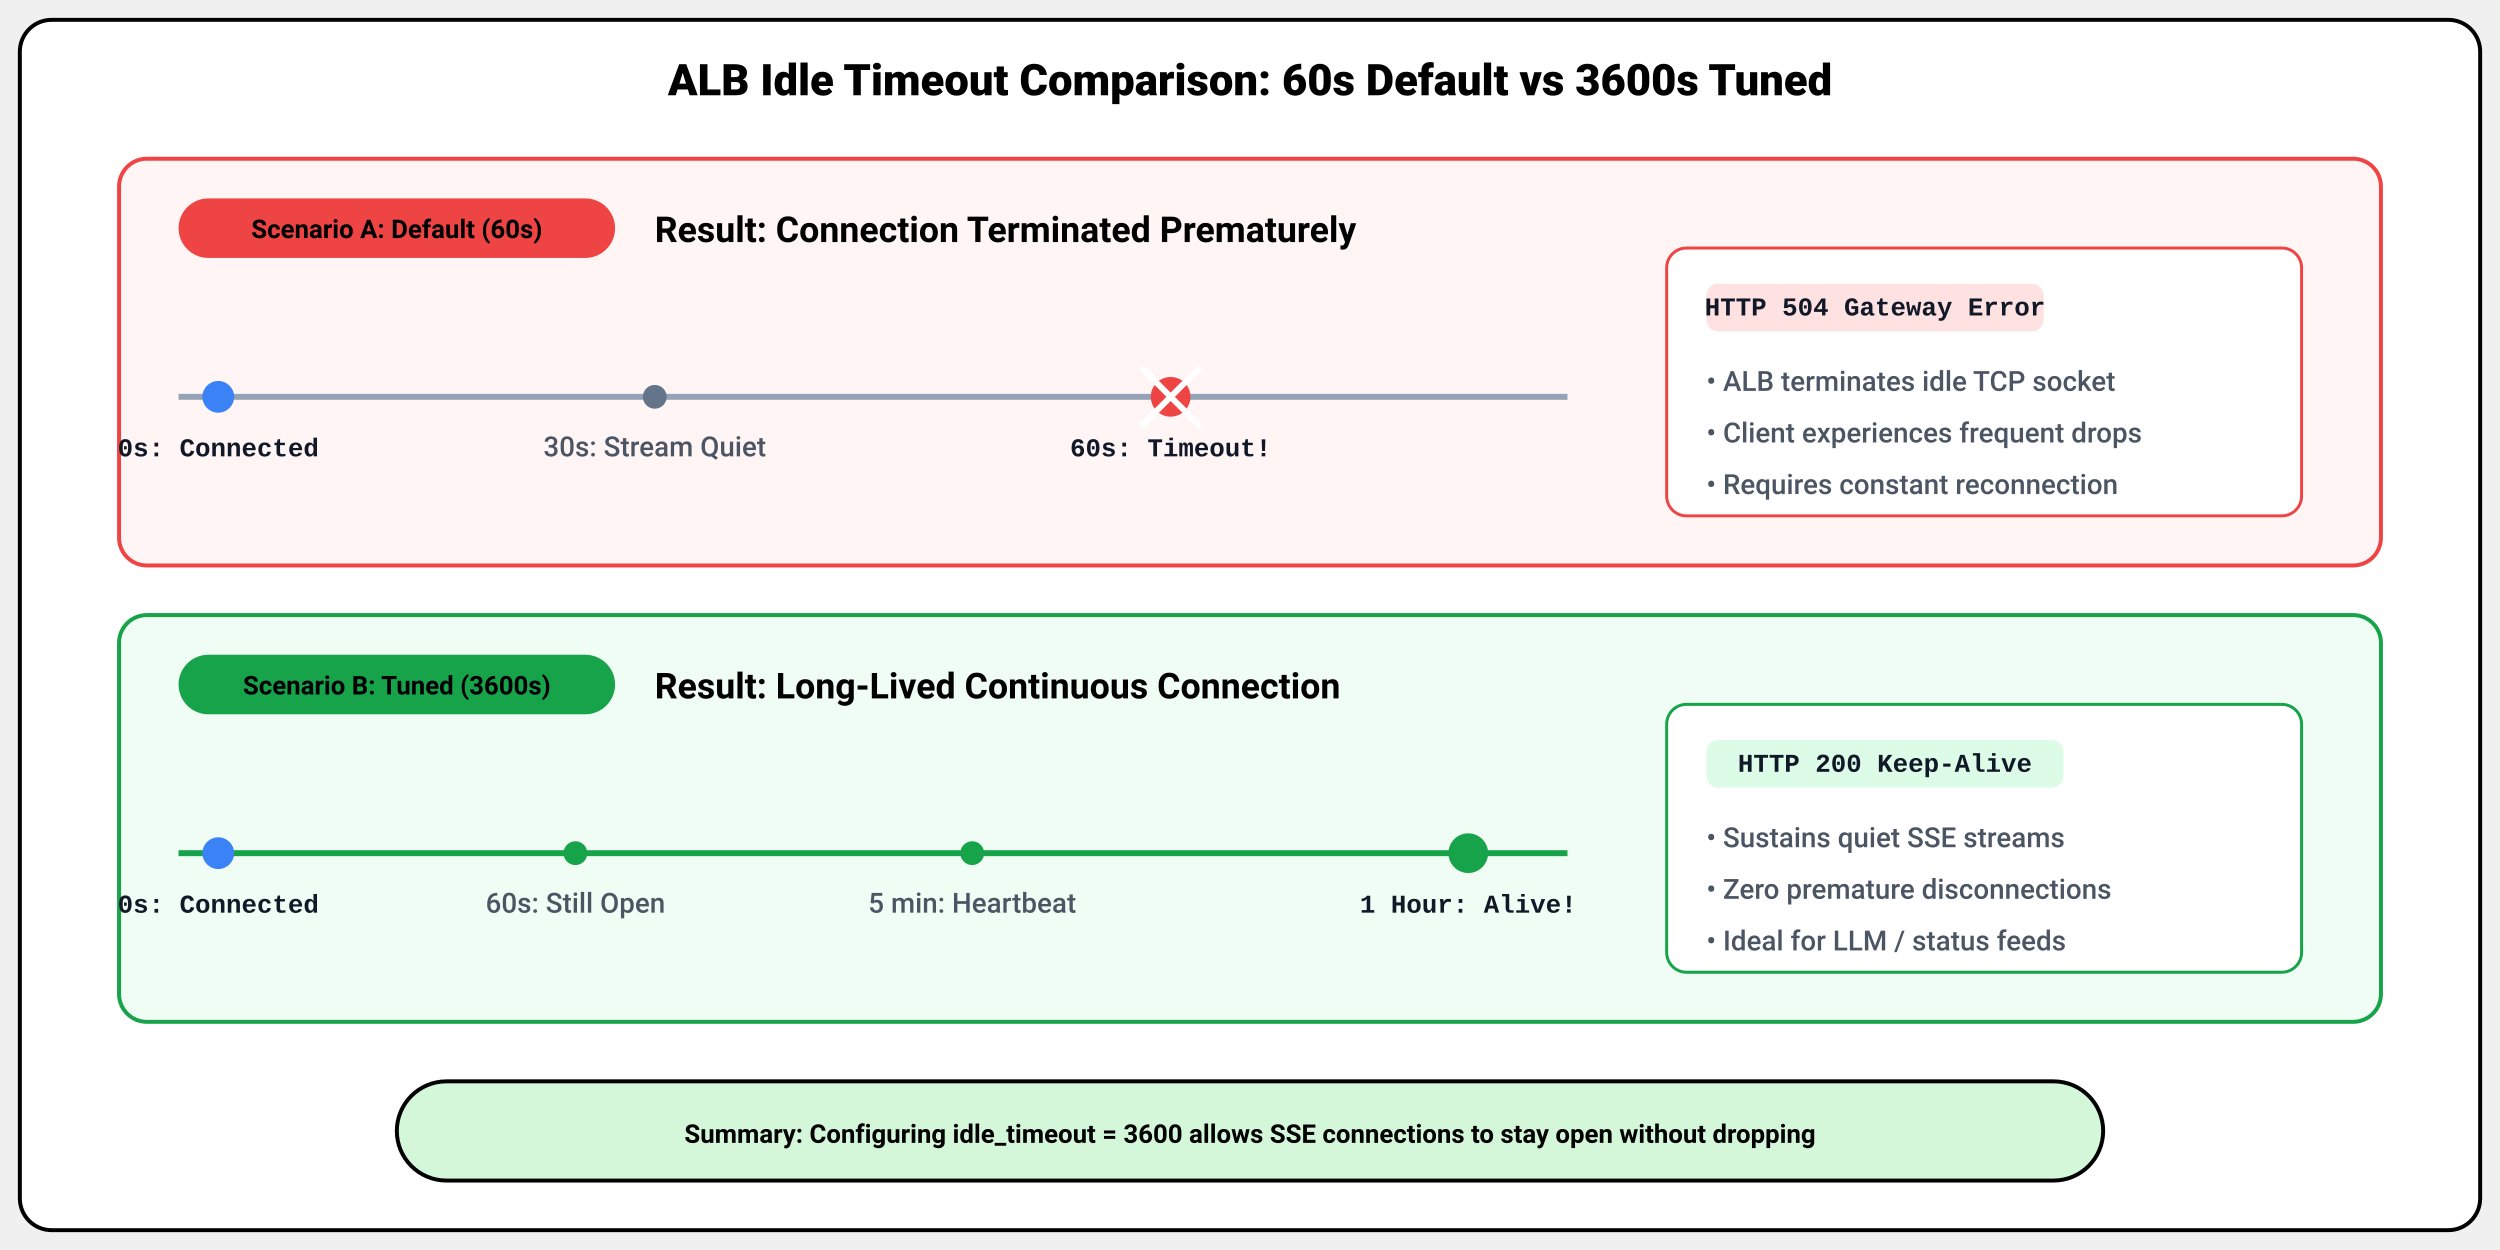
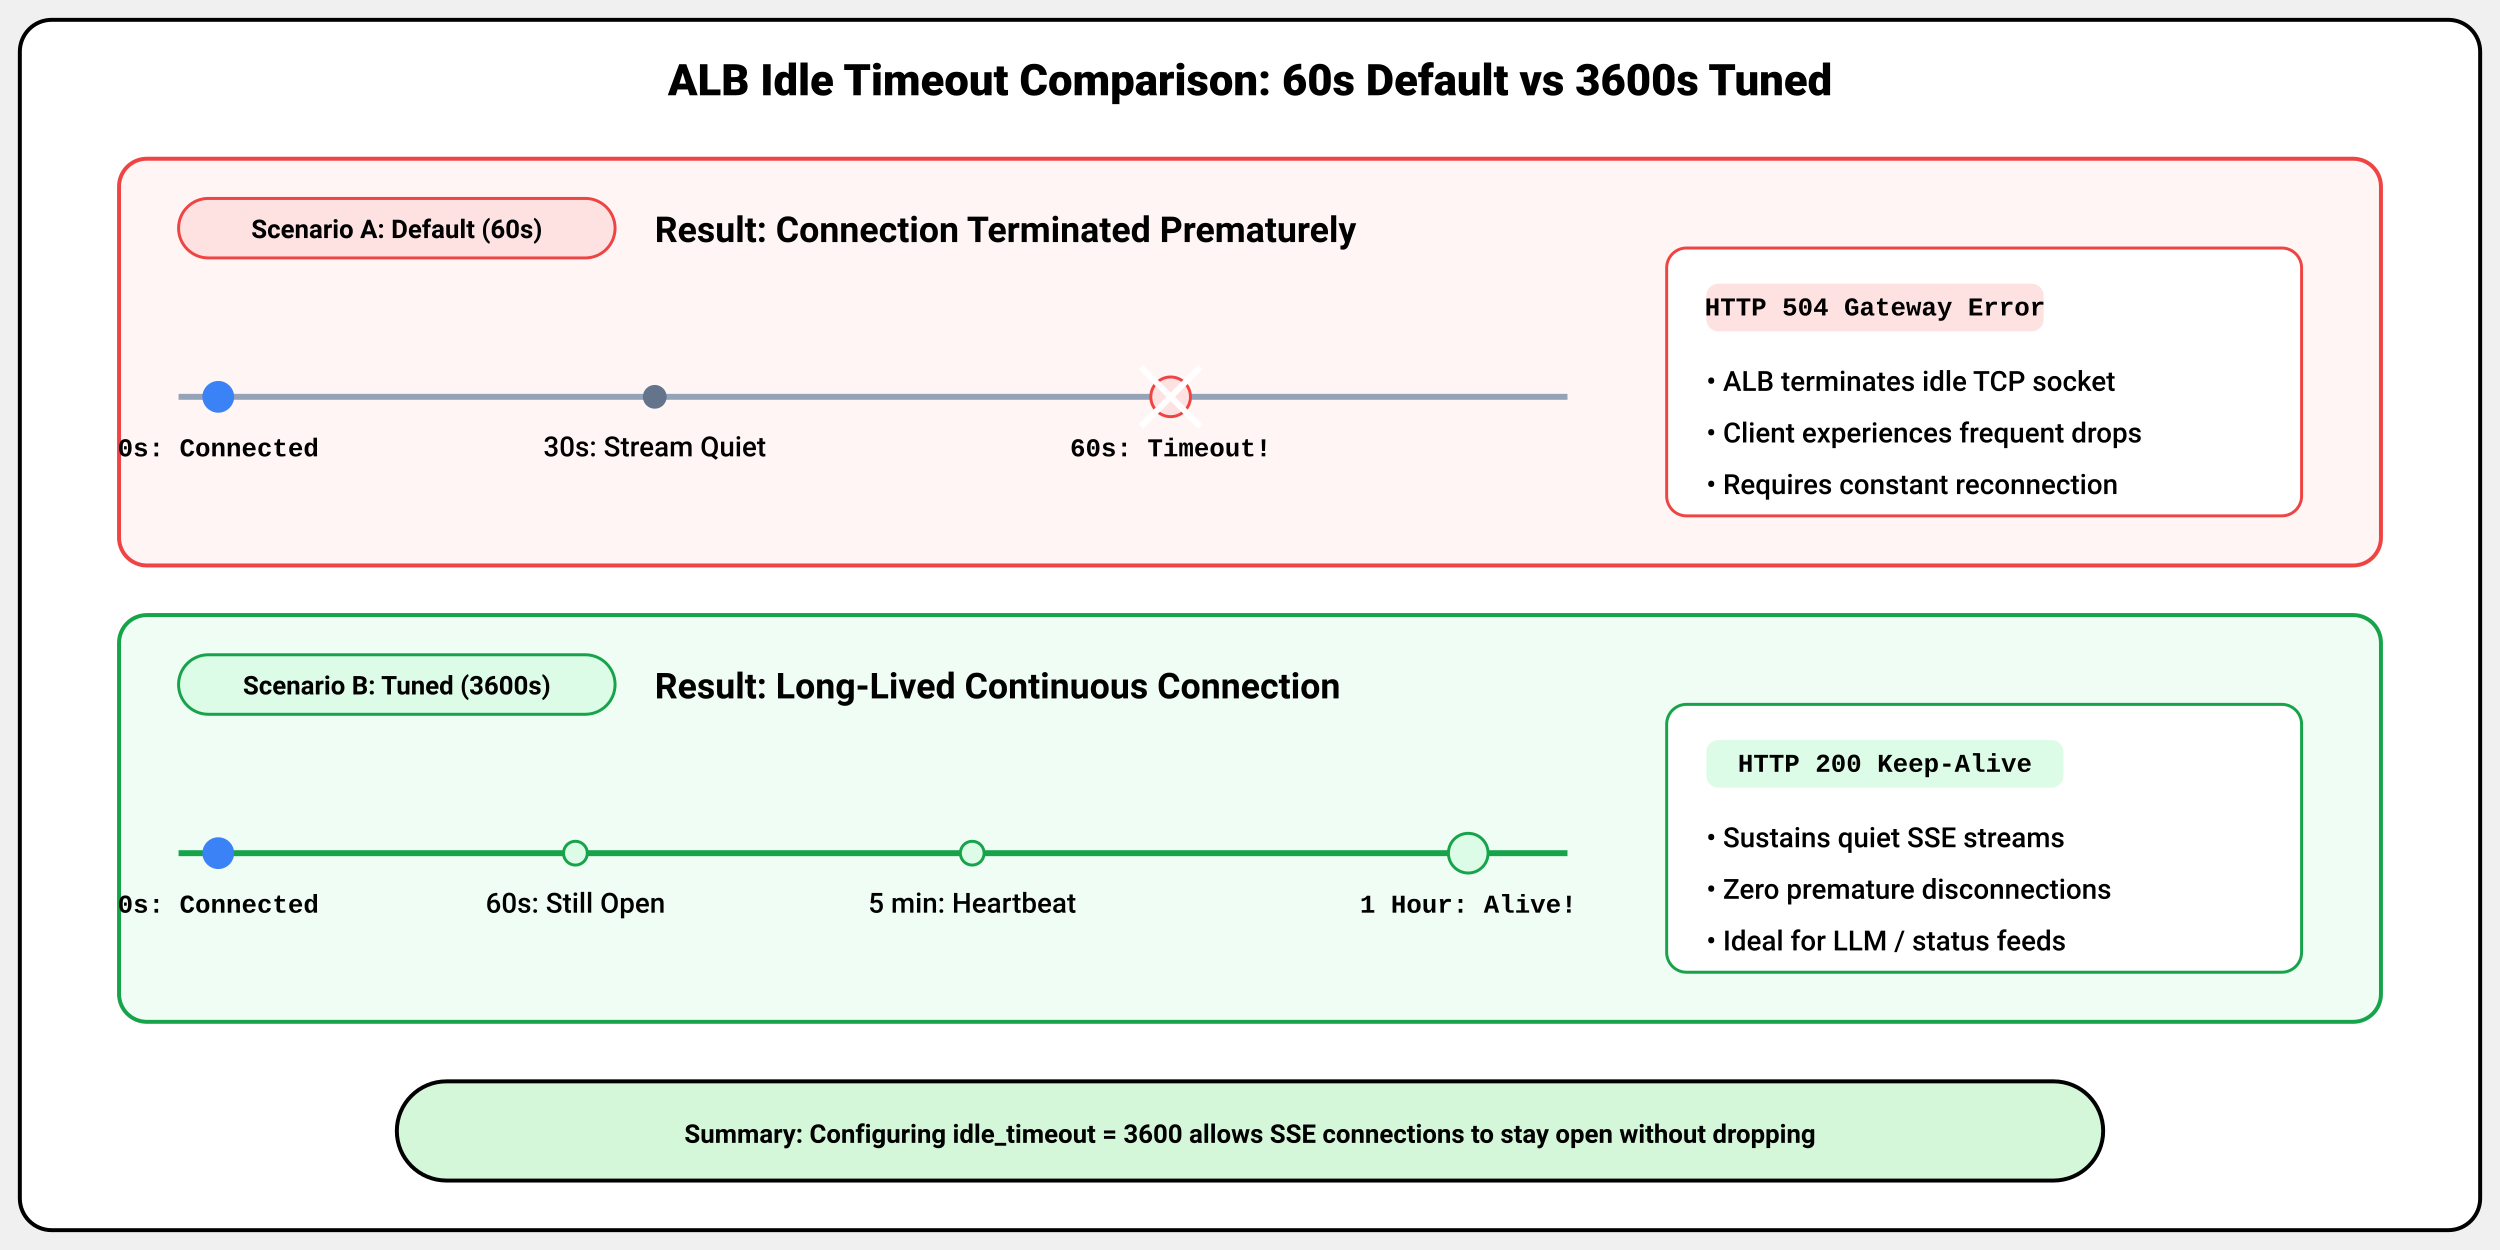
<svg xmlns="http://www.w3.org/2000/svg" viewBox="0 0 1260 630" width="100%">
  <defs>
    <style>
      .txt-title { font-family: -apple-system, BlinkMacSystemFont, "Segoe UI", Roboto, Helvetica, Arial, sans-serif; font-size: 22px; font-weight: 800; fill: #000000; }
      .txt-node-title { font-family: -apple-system, BlinkMacSystemFont, "Segoe UI", Roboto, Helvetica, Arial, sans-serif; font-size: 18px; font-weight: 700; fill: #000000; }
-       .txt-node-sub { font-family: -apple-system, BlinkMacSystemFont, "Segoe UI", Roboto, Helvetica, Arial, sans-serif; font-size: 14px; font-weight: 500; fill: #4b5563; }
-       .txt-node-code { font-family: "SFMono-Regular", Consolas, "Liberation Mono", Menlo, monospace; font-size: 13px; font-weight: 700; fill: #111827; }
+       .txt-node-sub { font-family: -apple-system, BlinkMacSystemFont, "Segoe UI", Roboto, Helvetica, Arial, sans-serif; font-size: 14px; font-weight: 500; fill: #000000; }
+       .txt-node-code { font-family: "SFMono-Regular", Consolas, "Liberation Mono", Menlo, monospace; font-size: 13px; font-weight: 700; fill: #000000; }
      .txt-badge { font-family: -apple-system, BlinkMacSystemFont, "Segoe UI", Roboto, Helvetica, Arial, sans-serif; font-size: 13px; font-weight: 700; fill: #000000; }

      @keyframes flow-dash {
        from { stroke-dashoffset: 0; }
        to { stroke-dashoffset: -32; }
      }
      .anim-flow {
        stroke-dasharray: 10 6;
        animation: flow-dash 1.2s linear infinite;
      }
    </style>
    <marker id="arrow" viewBox="0 0 10 10" refX="8" refY="5" markerWidth="7" markerHeight="7" orient="auto">
      <path d="M 0 1.5 L 8 5 L 0 8.5 z" fill="#000000" />
    </marker>
  </defs>
  <rect x="10" y="10" width="1240" height="610" rx="16" fill="#ffffff" stroke="#000000" stroke-width="2" />
  <text x="630" y="48" class="txt-title" text-anchor="middle">ALB Idle Timeout Comparison: 60s Default vs 3600s Tuned</text>
  <g transform="translate(60, 80)">
    <rect width="1140" height="205" rx="14" fill="#fff5f5" stroke="#ef4444" stroke-width="2" />
-     <rect x="30" y="20" width="220" height="30" rx="15" fill="#ef4444" />
-     <text x="140" y="40" class="txt-badge" fill="#ffffff" font-size="13" text-anchor="middle">Scenario A: Default (60s)</text>
-     <text x="270" y="42" class="txt-node-title" font-size="16" fill="#dc2626">Result: Connection Terminated Prematurely</text>
+     <rect x="30" y="20" width="220" height="30" rx="15" fill="#fee2e2" stroke="#ef4444" stroke-width="1.5" />
+     <text x="140" y="40" class="txt-badge" font-size="13" text-anchor="middle">Scenario A: Default (60s)</text>
+     <text x="270" y="42" class="txt-node-title" font-size="16">Result: Connection Terminated Prematurely</text>
    <g transform="translate(30, 80)">
      <line x1="0" y1="40" x2="700" y2="40" stroke="#94a3b8" stroke-width="3" />
      <circle cx="20" cy="40" r="8" fill="#3b82f6" />
      <text x="20" y="70" class="txt-node-code" text-anchor="middle">0s: Connected</text>
      <circle cx="240" cy="40" r="6" fill="#64748b" />
      <text x="240" y="70" class="txt-node-sub" text-anchor="middle">30s: Stream Quiet</text>
-       <circle cx="500" cy="40" r="10" fill="#ef4444" />
-       <text x="500" y="70" class="txt-node-code" fill="#dc2626" font-size="14" text-anchor="middle">60s: Timeout!</text>
+       <circle cx="500" cy="40" r="10" fill="#fee2e2" stroke="#ef4444" stroke-width="1.5" />
+       <text x="500" y="70" class="txt-node-code" font-size="14" text-anchor="middle">60s: Timeout!</text>
      <line x1="485" y1="25" x2="515" y2="55" stroke="#ffffff" stroke-width="3" />
      <line x1="515" y1="25" x2="485" y2="55" stroke="#ffffff" stroke-width="3" />
    </g>
    <g transform="translate(780, 45)">
      <rect width="320" height="135" rx="10" fill="#ffffff" stroke="#ef4444" stroke-width="1.5" />
      <rect x="20" y="18" width="170" height="24" rx="6" fill="#fee2e2" />
-       <text x="105" y="34" class="txt-node-code" fill="#991b1b" text-anchor="middle">HTTP 504 Gateway Error</text>
+       <text x="105" y="34" class="txt-node-code" text-anchor="middle">HTTP 504 Gateway Error</text>
      <text x="20" y="72" class="txt-node-sub">• ALB terminates idle TCP socket</text>
      <text x="20" y="98" class="txt-node-sub">• Client experiences frequent drops</text>
      <text x="20" y="124" class="txt-node-sub">• Requires constant reconnection</text>
    </g>
  </g>
  <g transform="translate(60, 310)">
    <rect width="1140" height="205" rx="14" fill="#f0fdf4" stroke="#16a34a" stroke-width="2" />
-     <rect x="30" y="20" width="220" height="30" rx="15" fill="#16a34a" />
-     <text x="140" y="40" class="txt-badge" fill="#ffffff" font-size="13" text-anchor="middle">Scenario B: Tuned (3600s)</text>
-     <text x="270" y="42" class="txt-node-title" font-size="16" fill="#15803d">Result: Long-Lived Continuous Connection</text>
+     <rect x="30" y="20" width="220" height="30" rx="15" fill="#dcfce7" stroke="#16a34a" stroke-width="1.5" />
+     <text x="140" y="40" class="txt-badge" font-size="13" text-anchor="middle">Scenario B: Tuned (3600s)</text>
+     <text x="270" y="42" class="txt-node-title" font-size="16">Result: Long-Lived Continuous Connection</text>
    <g transform="translate(30, 80)">
      <line x1="0" y1="40" x2="700" y2="40" stroke="#16a34a" stroke-width="3" />
      <circle cx="20" cy="40" r="8" fill="#3b82f6" />
      <text x="20" y="70" class="txt-node-code" text-anchor="middle">0s: Connected</text>
-       <circle cx="200" cy="40" r="6" fill="#16a34a" />
+       <circle cx="200" cy="40" r="6" fill="#dcfce7" stroke="#16a34a" stroke-width="1.5" />
      <text x="200" y="70" class="txt-node-sub" text-anchor="middle">60s: Still Open</text>
-       <circle cx="400" cy="40" r="6" fill="#16a34a" />
+       <circle cx="400" cy="40" r="6" fill="#dcfce7" stroke="#16a34a" stroke-width="1.5" />
      <text x="400" y="70" class="txt-node-sub" text-anchor="middle">5 min: Heartbeat</text>
-       <circle cx="650" cy="40" r="10" fill="#16a34a" />
-       <text x="650" y="70" class="txt-node-code" fill="#15803d" font-size="14" text-anchor="middle">1 Hour: Alive!</text>
+       <circle cx="650" cy="40" r="10" fill="#dcfce7" stroke="#16a34a" stroke-width="1.5" />
+       <text x="650" y="70" class="txt-node-code" font-size="14" text-anchor="middle">1 Hour: Alive!</text>
    </g>
    <g transform="translate(780, 45)">
      <rect width="320" height="135" rx="10" fill="#ffffff" stroke="#16a34a" stroke-width="1.5" />
      <rect x="20" y="18" width="180" height="24" rx="6" fill="#dcfce7" />
-       <text x="110" y="34" class="txt-node-code" fill="#166534" text-anchor="middle">HTTP 200 Keep-Alive</text>
+       <text x="110" y="34" class="txt-node-code" text-anchor="middle">HTTP 200 Keep-Alive</text>
      <text x="20" y="72" class="txt-node-sub">• Sustains quiet SSE streams</text>
      <text x="20" y="98" class="txt-node-sub">• Zero premature disconnections</text>
      <text x="20" y="124" class="txt-node-sub">• Ideal for LLM / status feeds</text>
    </g>
  </g>
  <g transform="translate(200, 545)">
    <rect width="860" height="50" rx="25" fill="#d4f6d9" stroke="#000000" stroke-width="2" />
    <text x="430" y="31" class="txt-badge" font-size="15" text-anchor="middle">Summary: Configuring idle_timeout = 3600 allows SSE connections to stay open without dropping</text>
  </g>
</svg>
